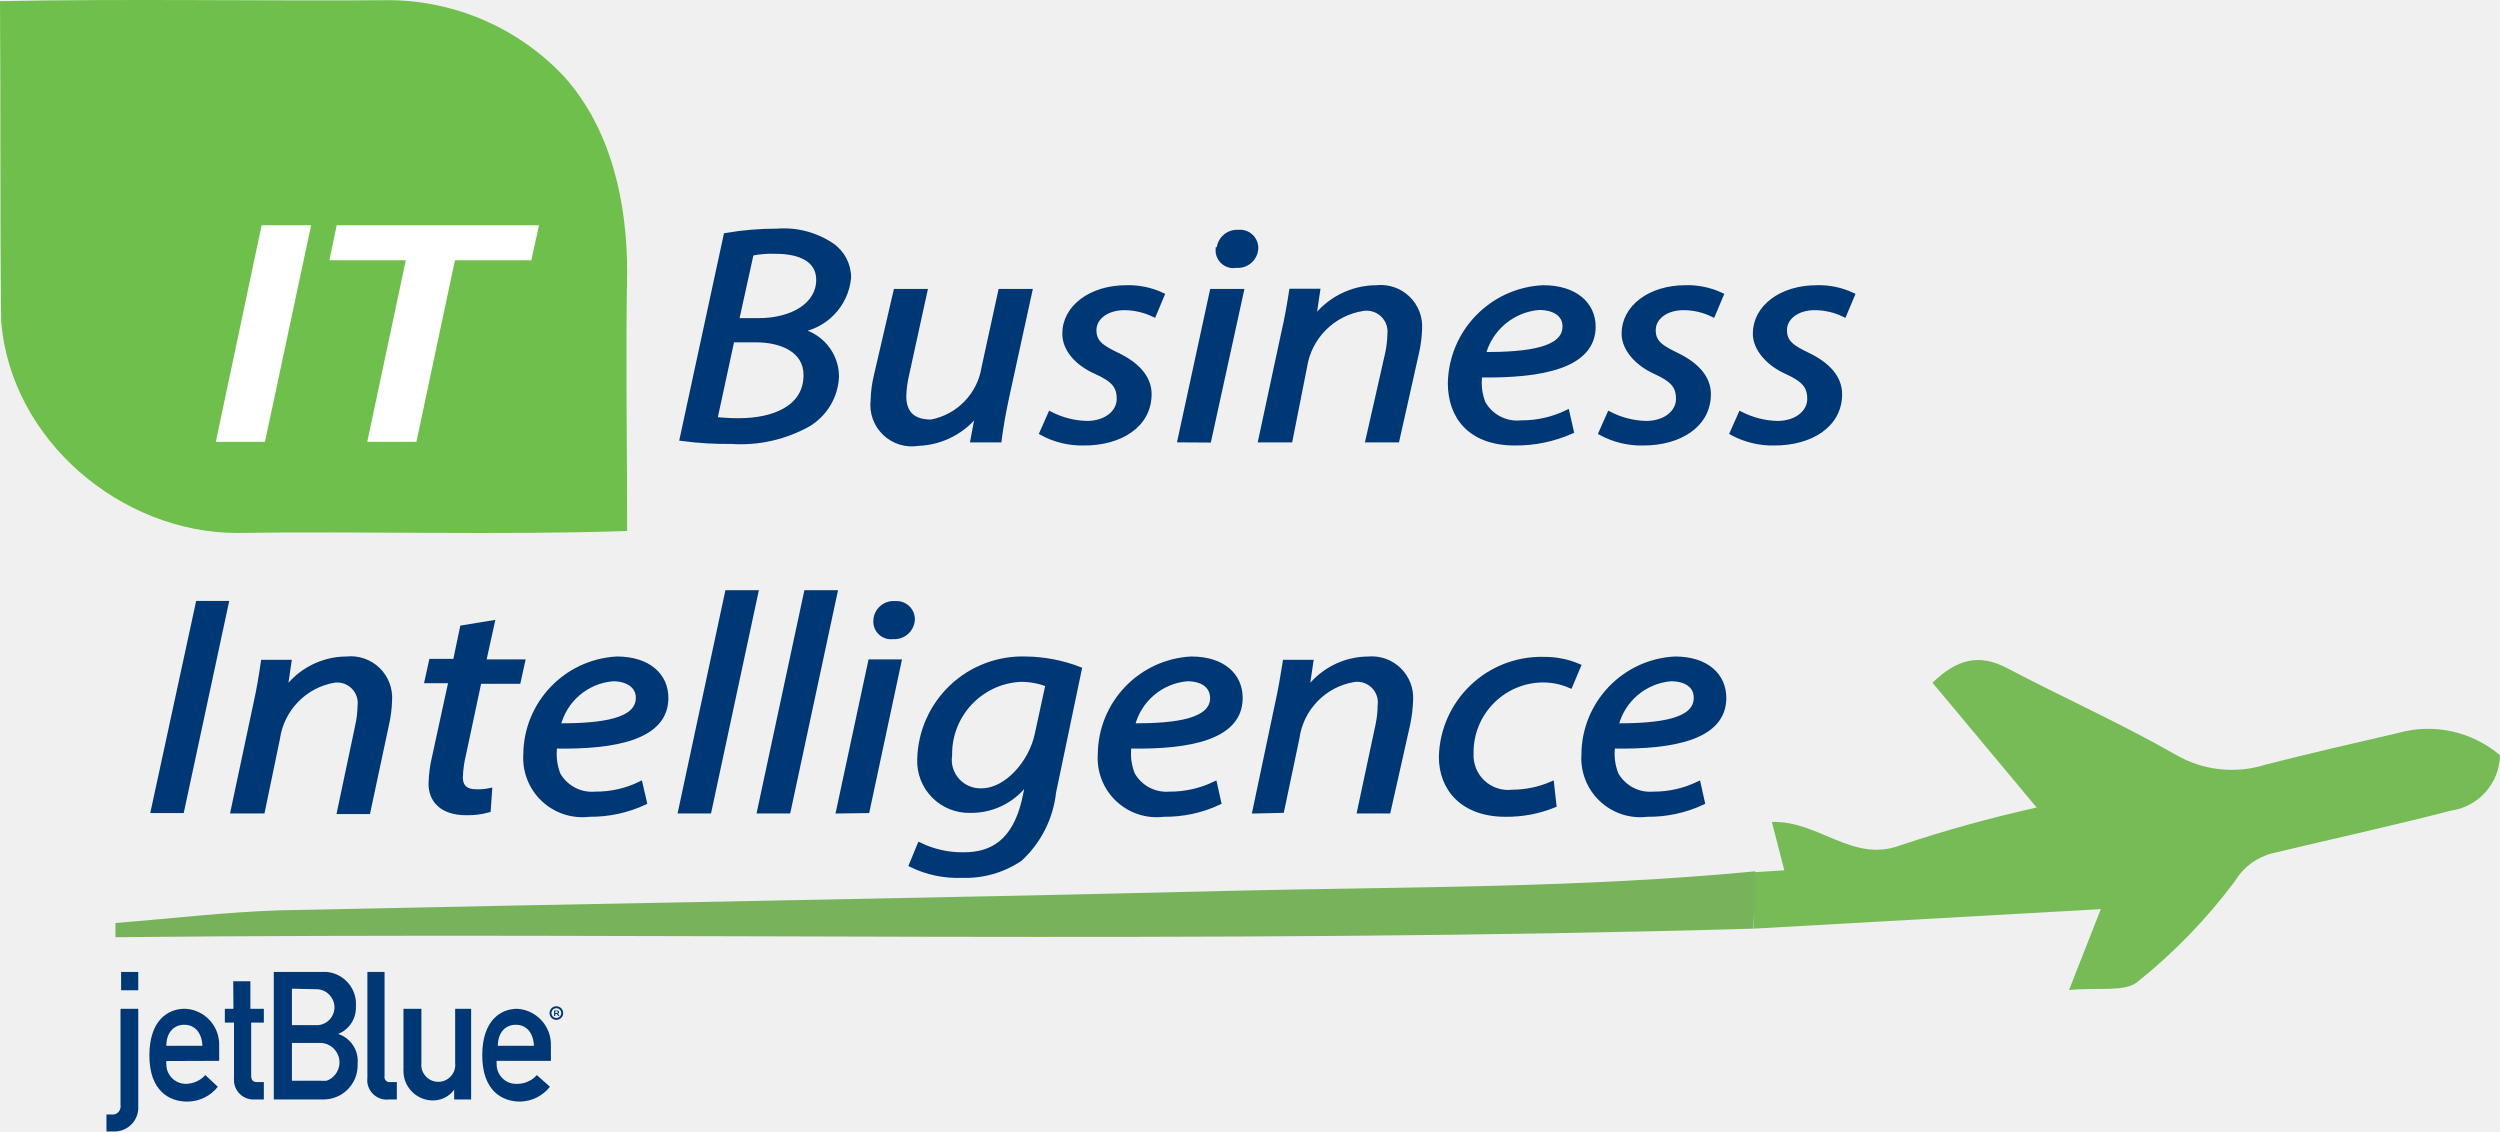
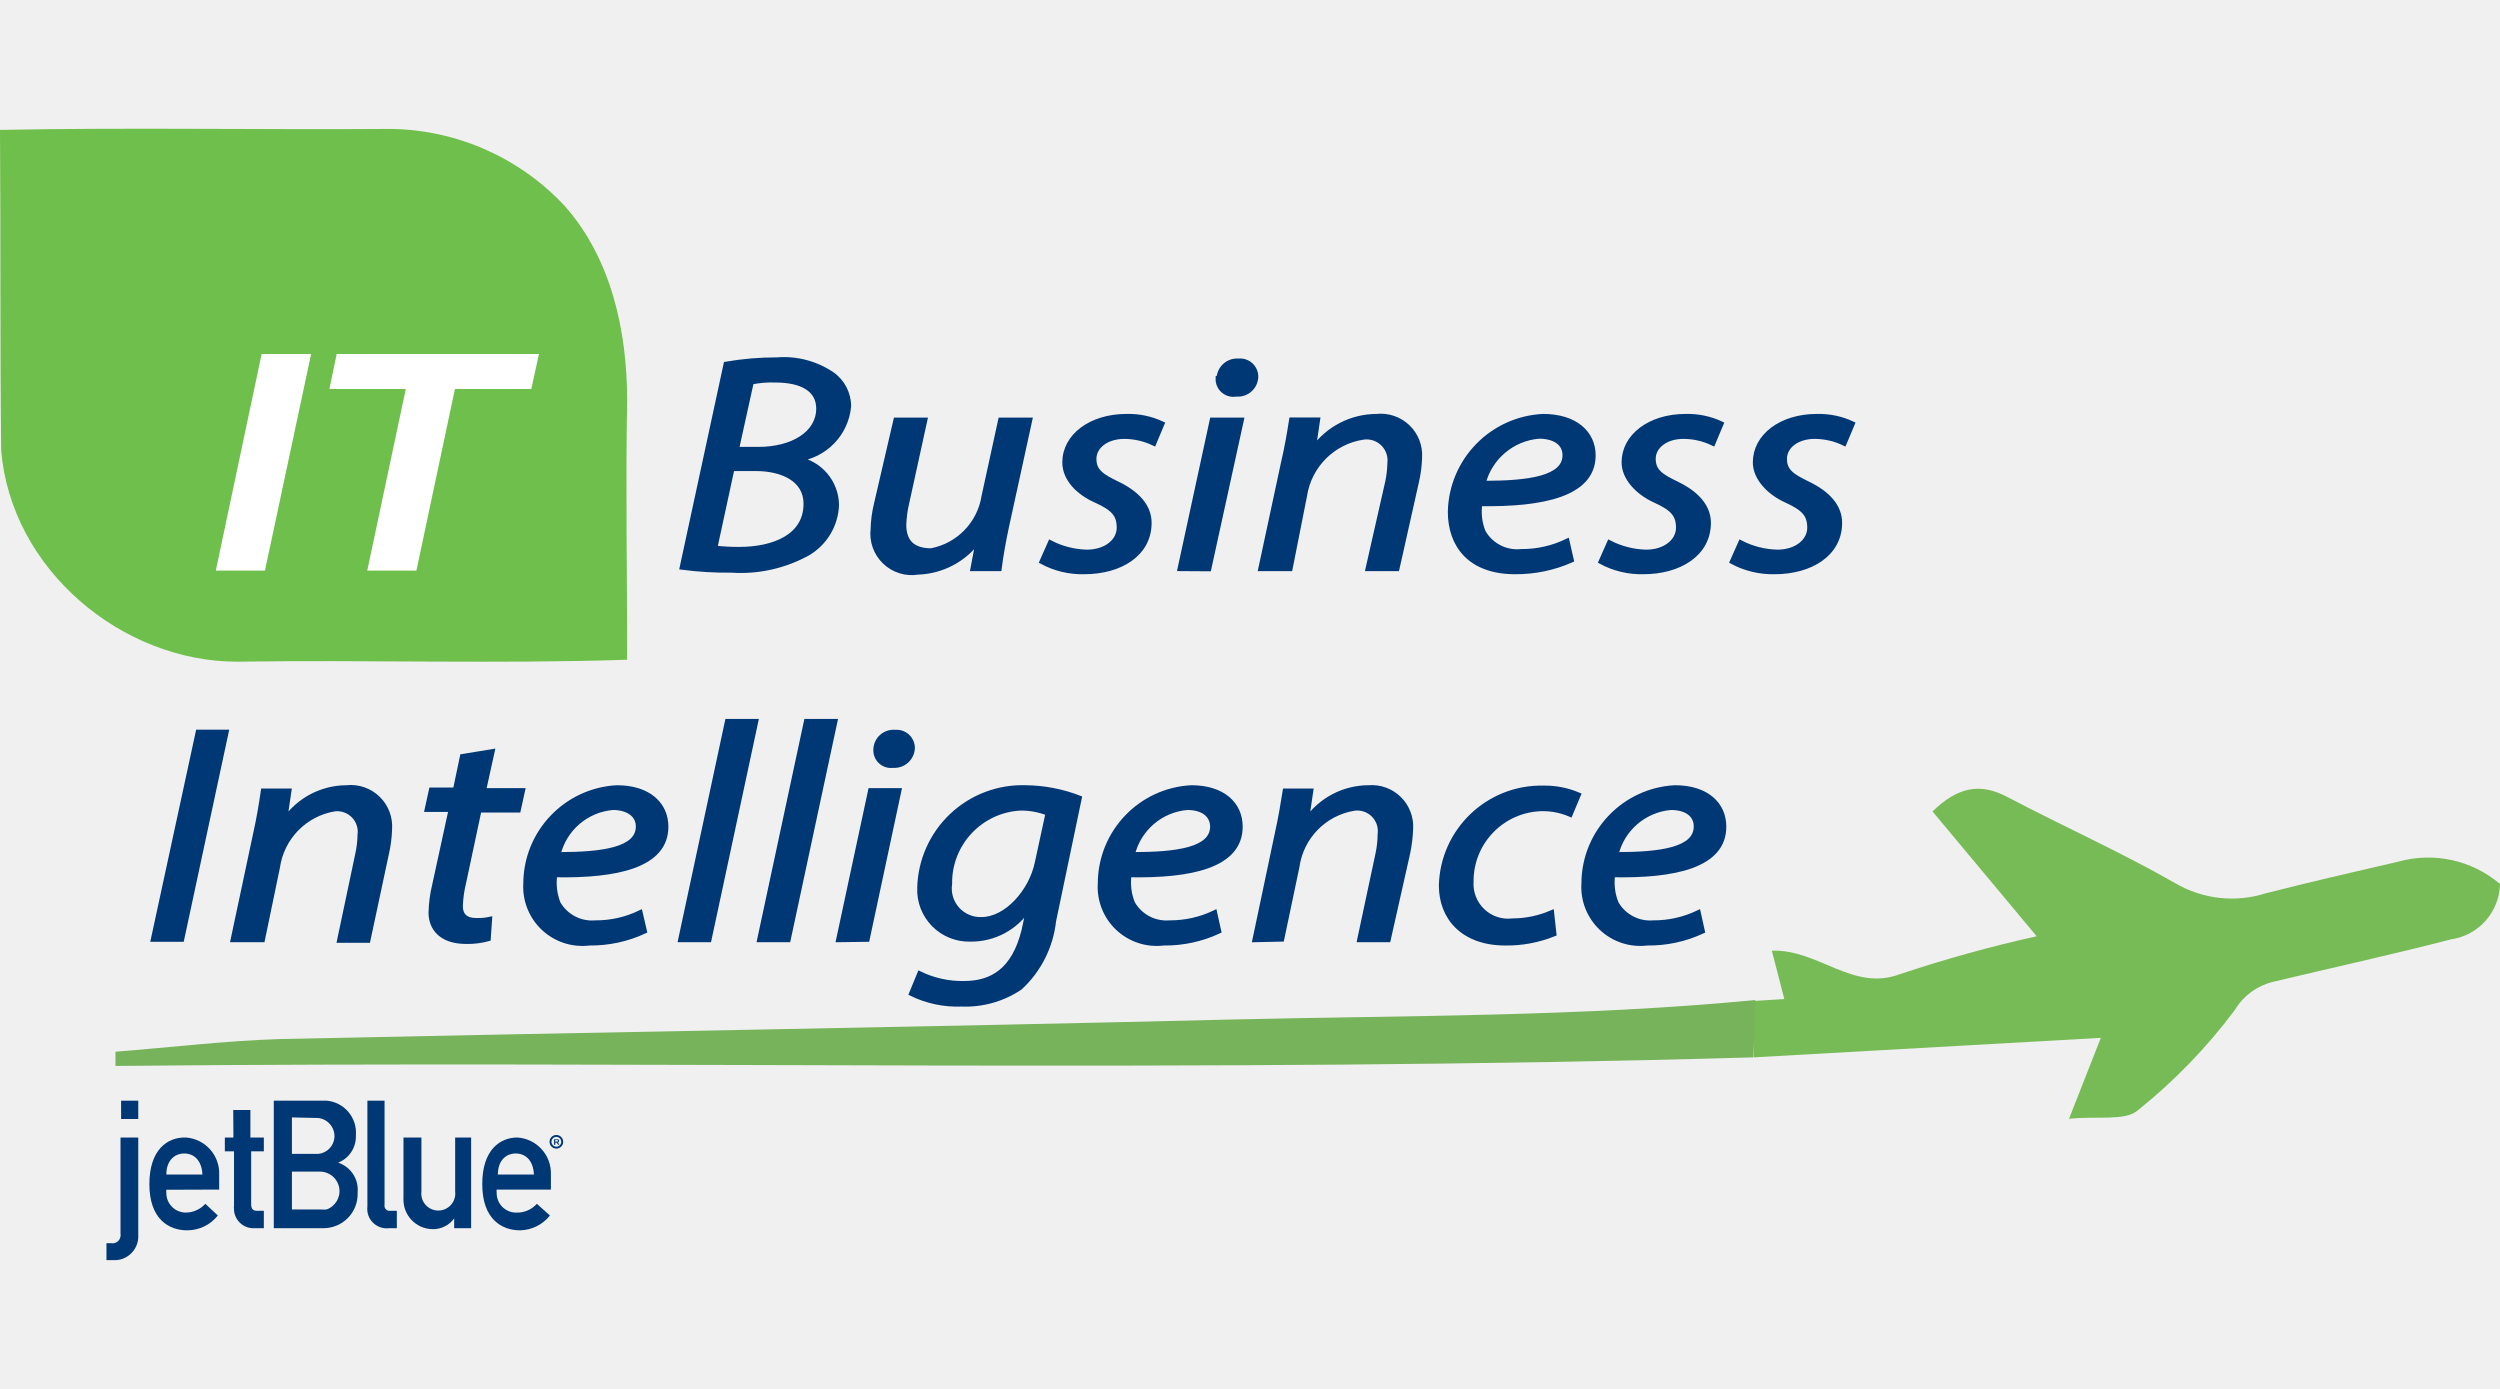
- <svg xmlns="http://www.w3.org/2000/svg" id="Layer_1" data-name="Layer 1" viewBox="0 0 128.2 58.02">
+ <svg xmlns="http://www.w3.org/2000/svg" id="Layer_1" data-name="Layer 1" width="180px" height="100px" viewBox="0 0 128.2 58.02">
  <defs>
    <style>.cls-1,.cls-7,.cls-8{fill:#003876;}.cls-2{fill:#6ebf4b;}.cls-3{isolation:isolate;font-size:16.14px;fill:#fff;font-family:ArialNarrow-BoldItalic, Arial;font-style:italic;}.cls-3,.cls-7{font-weight:700;}.cls-4{fill:#76bb56;}.cls-5{fill:#77b35a;}.cls-6{fill:none;stroke-width:0.1px;}.cls-6,.cls-8{stroke:#003876;}.cls-7{font-size:0.42px;font-family:Arial-BoldMT, Arial;}.cls-8{stroke-miterlimit:10;stroke-width:0.25px;}</style>
  </defs>
  <path id="path19" class="cls-1" d="M39.05,125.79h.88v5a1.22,1.22,0,0,1-1.15,1.29H38.3v-.87h.24a.41.41,0,0,0,.48-.36h0a.24.24,0,0,0,0-.12v-4.93Zm0-1.89h.88v.94h-.88Z" transform="translate(-32.84 -74.06)" />
  <path id="path21" class="cls-1" d="M41.37,127.69c0-.7.4-1.08.92-1.08s.9.38.93,1.08Zm2.71.77v-.77a1.84,1.84,0,0,0-1.71-1.9H42.3c-.84,0-1.8.59-1.8,2.39s1,2.37,1.94,2.37a2,2,0,0,0,1.57-.76l-.64-.6a1.37,1.37,0,0,1-1,.45,1,1,0,0,1-1-1,.48.48,0,0,1,0-.17Z" transform="translate(-32.84 -74.06)" />
  <path id="path23" class="cls-1" d="M44.8,124.38h.88v1.41h.69v.71h-.65v2.71c0,.25.1.34.31.34h.34v.89h-.46a1,1,0,0,1-1.07-.92v-.08a.38.38,0,0,1,0-.15V126.5h-.47v-.71h.44Z" transform="translate(-32.84 -74.06)" />
  <path id="path25" class="cls-1" d="M49.27,127.54a1,1,0,0,1,.32,1.94,1.71,1.71,0,0,1-.32,0H47.81v-1.94Zm-2.39,2.9h2.59a1.75,1.75,0,0,0,1.71-1.77v-.08a1.46,1.46,0,0,0-1-1.51h0a1.44,1.44,0,0,0,.91-1.4,1.65,1.65,0,0,0-1.51-1.78h-2.7Zm2.28-5.65a.94.94,0,0,1,.83,1,.92.92,0,0,1-.83.84H47.81v-1.87Z" transform="translate(-32.84 -74.06)" />
  <path id="path27" class="cls-1" d="M51.68,123.9h.88v5.34a.26.26,0,0,0,.22.31h.41v.89H52.8a1,1,0,0,1-1.12-.86h0a1.13,1.13,0,0,1,0-.26Z" transform="translate(-32.84 -74.06)" />
  <path id="path29" class="cls-1" d="M53.56,125.79h.89v2.77a.87.87,0,0,0,1.73.21.74.74,0,0,0,0-.21v-2.77H57v4.65h-.87v-.5h0a1.34,1.34,0,0,1-1.13.55,1.51,1.51,0,0,1-1.47-1.55.06.06,0,0,1,0-.06v-3.09Z" transform="translate(-32.84 -74.06)" />
  <path id="path31" class="cls-1" d="M58.37,127.69c0-.7.4-1.08.92-1.08s.9.38.93,1.08Zm2.72.77v-.77a1.84,1.84,0,0,0-1.72-1.9h0c-.85,0-1.8.59-1.8,2.39s1,2.37,1.94,2.37a2,2,0,0,0,1.53-.76l-.67-.6a1.34,1.34,0,0,1-1,.45,1,1,0,0,1-1.06-.94v-.06a.54.54,0,0,1,0-.18Z" transform="translate(-32.84 -74.06)" />
  <path class="cls-2" d="M32.84,74.12c6.69-.13,13.38,0,20.06-.05A12.42,12.42,0,0,1,61.78,78C64.19,80.7,65,84.44,65,88c-.08,4.42,0,8.86,0,13.29-6.66.22-13.33,0-20,.1-5.92,0-11.6-4.74-12.1-10.84C32.84,85.07,32.88,79.59,32.84,74.12Z" transform="translate(-32.84 -74.06)" />
  <text class="cls-3" transform="translate(10.76 22.66) scale(1.09 1)">IT</text>
  <path class="cls-4" d="M122.76,118.79l1.58-.1-.64-2.48c2.4-.08,4.15,2.12,6.58,1.2a70.69,70.69,0,0,1,7-1.94l-5.34-6.4c1.25-1.22,2.4-1.5,3.82-.75,2.87,1.51,5.83,2.83,8.63,4.43a5.73,5.73,0,0,0,4.63.52c2.27-.58,4.53-1.1,6.82-1.63a5.68,5.68,0,0,1,5.2,1.15,2.93,2.93,0,0,1-2.52,2.84c-3,.78-6.08,1.45-9.13,2.18a3.14,3.14,0,0,0-1.94,1.43,28.14,28.14,0,0,1-5,5.17c-.65.54-2,.27-3.51.42l1.63-4.15-17.79,1Z" transform="translate(-32.84 -74.06)" />
  <path class="cls-5" d="M122.76,121.68c-28,.81-56,.16-84,.44v-.73c2.82-.22,5.63-.56,8.45-.65,16.25-.35,32.5-.6,48.75-1,9-.21,18-.14,26.89-1Z" transform="translate(-32.84 -74.06)" />
  <circle class="cls-6" cx="28.53" cy="51.95" r="0.3" />
  <text class="cls-7" transform="translate(28.38 52.1) scale(1.03 1)">R</text>
  <path class="cls-8" d="M70.07,86.13a15.33,15.33,0,0,1,2.61-.22,4.41,4.41,0,0,1,2.81.73,2,2,0,0,1,.87,1.66A3,3,0,0,1,73.74,91v0a2.42,2.42,0,0,1,2,2.36,3,3,0,0,1-1.46,2.46,7.11,7.11,0,0,1-3.94.88,17.72,17.72,0,0,1-2.52-.15Zm-.57,9.43a9.81,9.81,0,0,0,1.23.07c1.77,0,3.44-.64,3.44-2.34,0-1.25-1.21-1.8-2.57-1.8H70.38Zm1.11-5.06h1.12c1.74,0,3.09-.8,3.09-2.09,0-1-.89-1.46-2.21-1.46a5.23,5.23,0,0,0-1.24.1Z" transform="translate(-32.84 -74.06)" />
  <path class="cls-8" d="M85.65,89,84.47,94.4q-.27,1.26-.39,2.22H82.73L83,95.18h0a4,4,0,0,1-3.08,1.62,2,2,0,0,1-2.31-2.21,6,6,0,0,1,.17-1.28l1-4.31h1.49l-.93,4.25a5.5,5.5,0,0,0-.15,1.12c0,.79.37,1.33,1.4,1.33A3.38,3.38,0,0,0,83.3,92.9L84.15,89Z" transform="translate(-32.84 -74.06)" />
  <path class="cls-8" d="M86.7,95.29a4.3,4.3,0,0,0,1.87.48c1,0,1.66-.57,1.66-1.25s-.3-1-1.21-1.41S87.44,92,87.44,91.17c0-1.34,1.33-2.36,3.17-2.36a4.06,4.06,0,0,1,1.82.38l-.42,1a3.56,3.56,0,0,0-1.51-.35c-.91,0-1.56.5-1.56,1.15s.42.9,1.2,1.28c1,.48,1.63,1.15,1.63,2,0,1.6-1.49,2.51-3.33,2.51a4.32,4.32,0,0,1-2.17-.52Z" transform="translate(-32.84 -74.06)" />
  <path class="cls-8" d="M93.35,96.62,95,89h1.5l-1.67,7.63Zm2-9.76a.93.93,0,0,1,1-.89.81.81,0,0,1,.89.82.92.92,0,0,1-1,.88A.79.79,0,0,1,95.3,86.86Z" transform="translate(-32.84 -74.06)" />
  <path class="cls-8" d="M97.49,96.62l1.16-5.41c.2-.85.32-1.59.42-2.22h1.34l-.22,1.49h0a4,4,0,0,1,3.24-1.67,2,2,0,0,1,2.21,2.12,6.39,6.39,0,0,1-.16,1.23l-1,4.46h-1.49l1-4.41a5.15,5.15,0,0,0,.12-1,1.2,1.2,0,0,0-1.37-1.33,3.58,3.58,0,0,0-3,3L99,96.62Z" transform="translate(-32.84 -74.06)" />
  <path class="cls-8" d="M113.42,96.18a7,7,0,0,1-2.89.6c-2.32,0-3.32-1.38-3.32-3.07a5,5,0,0,1,4.76-4.9c1.66,0,2.57.87,2.57,2,0,2-2.59,2.53-5.81,2.48a2.78,2.78,0,0,0,.17,1.45,2,2,0,0,0,1.95,1,5.33,5.33,0,0,0,2.35-.53Zm-1.66-6.35a3.23,3.23,0,0,0-2.86,2.41c2.35,0,4.19-.25,4.19-1.44C113.09,90.17,112.54,89.83,111.76,89.83Z" transform="translate(-32.84 -74.06)" />
  <path class="cls-8" d="M115.37,95.29a4.35,4.35,0,0,0,1.88.48c1,0,1.66-.57,1.66-1.25s-.31-1-1.21-1.41-1.58-1.16-1.58-1.94c0-1.34,1.32-2.36,3.16-2.36a4.06,4.06,0,0,1,1.82.38l-.42,1a3.48,3.48,0,0,0-1.51-.35c-.91,0-1.55.5-1.55,1.15s.42.9,1.2,1.28c1,.48,1.63,1.15,1.63,2,0,1.6-1.5,2.51-3.34,2.51a4.35,4.35,0,0,1-2.17-.52Z" transform="translate(-32.84 -74.06)" />
  <path class="cls-8" d="M122.1,95.29a4.35,4.35,0,0,0,1.88.48c1,0,1.66-.57,1.66-1.25s-.31-1-1.21-1.41-1.58-1.16-1.58-1.94c0-1.34,1.32-2.36,3.16-2.36a4.06,4.06,0,0,1,1.82.38l-.42,1a3.48,3.48,0,0,0-1.51-.35c-.91,0-1.55.5-1.55,1.15s.42.9,1.2,1.28c1,.48,1.63,1.15,1.63,2,0,1.6-1.5,2.51-3.34,2.51a4.38,4.38,0,0,1-2.17-.52Z" transform="translate(-32.84 -74.06)" />
  <path class="cls-8" d="M44.44,105l-2.28,10.63H40.7L43,105Z" transform="translate(-32.84 -74.06)" />
  <path class="cls-8" d="M44.79,115.65l1.15-5.41c.19-.85.31-1.59.4-2.22h1.32l-.22,1.5h0a3.87,3.87,0,0,1,3.17-1.67A2,2,0,0,1,52.82,110a6.39,6.39,0,0,1-.16,1.23l-.95,4.45H50.25l.93-4.41a5,5,0,0,0,.12-1A1.18,1.18,0,0,0,50,108.94a3.54,3.54,0,0,0-2.93,3l-.77,3.71Z" transform="translate(-32.84 -74.06)" />
  <path class="cls-8" d="M58.08,106l-.44,2h2l-.22,1H57.41l-.79,3.71a5.87,5.87,0,0,0-.17,1.21c0,.46.24.74.81.74a2.86,2.86,0,0,0,.69-.06l-.07,1a4,4,0,0,1-1.13.14c-1.3,0-1.81-.7-1.81-1.48a6.63,6.63,0,0,1,.19-1.43l.84-3.86H54.74l.22-1h1.23l.36-1.72Z" transform="translate(-32.84 -74.06)" />
  <path class="cls-8" d="M65.89,115.21a6.53,6.53,0,0,1-2.83.61,2.91,2.91,0,0,1-3.26-3.07,4.94,4.94,0,0,1,4.67-4.9c1.63,0,2.52.86,2.52,2,0,2-2.54,2.53-5.7,2.47a2.92,2.92,0,0,0,.17,1.46,2,2,0,0,0,1.91,1,5.2,5.2,0,0,0,2.3-.52Zm-1.62-6.34a3.16,3.16,0,0,0-2.81,2.41c2.3,0,4.11-.25,4.11-1.44C65.57,109.21,65,108.87,64.27,108.87Z" transform="translate(-32.84 -74.06)" />
  <path class="cls-8" d="M67.74,115.65l2.4-11.2H71.6l-2.4,11.2Z" transform="translate(-32.84 -74.06)" />
  <path class="cls-8" d="M71.79,115.65l2.4-11.2h1.47l-2.4,11.2Z" transform="translate(-32.84 -74.06)" />
  <path class="cls-8" d="M75.84,115.65,77.48,108h1.46l-1.63,7.63Zm1.91-9.76a.91.91,0,0,1,1-.88.81.81,0,0,1,.88.82.93.93,0,0,1-1,.88A.78.78,0,0,1,77.75,105.89Z" transform="translate(-32.84 -74.06)" />
  <path class="cls-8" d="M80,117.39a5,5,0,0,0,2.27.5c1.44,0,2.57-.66,3.08-2.72L85.6,114h0a3.5,3.5,0,0,1-3,1.62A2.53,2.53,0,0,1,80,113a5.27,5.27,0,0,1,5.44-5.15,7.86,7.86,0,0,1,2.75.53l-1.32,6.31a5.45,5.45,0,0,1-1.72,3.41,5,5,0,0,1-3,.85,5.37,5.37,0,0,1-2.57-.54Zm6.58-8.23a3.76,3.76,0,0,0-1.42-.26,3.83,3.83,0,0,0-3.62,3.88,1.59,1.59,0,0,0,1.64,1.83c1.26,0,2.54-1.42,2.85-2.91Z" transform="translate(-32.84 -74.06)" />
  <path class="cls-8" d="M95.34,115.21a6.5,6.5,0,0,1-2.83.61,2.9,2.9,0,0,1-3.25-3.07,4.93,4.93,0,0,1,4.67-4.9c1.63,0,2.51.86,2.51,2,0,2-2.53,2.53-5.7,2.47a2.82,2.82,0,0,0,.18,1.46,2,2,0,0,0,1.9,1,5.29,5.29,0,0,0,2.31-.52Zm-1.62-6.34a3.17,3.17,0,0,0-2.81,2.41c2.31,0,4.11-.25,4.11-1.44C95,109.21,94.49,108.87,93.72,108.87Z" transform="translate(-32.84 -74.06)" />
  <path class="cls-8" d="M97.19,115.65l1.14-5.41c.19-.85.31-1.59.41-2.22h1.32l-.22,1.5h0a3.88,3.88,0,0,1,3.18-1.67,2,2,0,0,1,2.16,2.12,7.21,7.21,0,0,1-.15,1.23l-1,4.45h-1.47l.94-4.41a5.05,5.05,0,0,0,.11-1,1.18,1.18,0,0,0-1.34-1.33,3.53,3.53,0,0,0-2.92,3l-.78,3.71Z" transform="translate(-32.84 -74.06)" />
  <path class="cls-8" d="M112.53,115.35a6.44,6.44,0,0,1-2.49.47c-2.2,0-3.29-1.33-3.29-2.95a5.13,5.13,0,0,1,5.25-5,4.39,4.39,0,0,1,1.78.35l-.42,1a3.52,3.52,0,0,0-1.45-.29,3.71,3.71,0,0,0-3.63,3.75,1.9,1.9,0,0,0,2.13,2,5.1,5.1,0,0,0,2-.42Z" transform="translate(-32.84 -74.06)" />
  <path class="cls-8" d="M120.14,115.21a6.5,6.5,0,0,1-2.83.61,2.9,2.9,0,0,1-3.25-3.07,4.93,4.93,0,0,1,4.67-4.9c1.63,0,2.51.86,2.51,2,0,2-2.53,2.53-5.7,2.47a2.82,2.82,0,0,0,.18,1.46,2,2,0,0,0,1.9,1,5.29,5.29,0,0,0,2.31-.52Zm-1.62-6.34a3.17,3.17,0,0,0-2.81,2.41c2.31,0,4.11-.25,4.11-1.44C119.82,109.21,119.29,108.87,118.52,108.87Z" transform="translate(-32.84 -74.06)" />
</svg>
